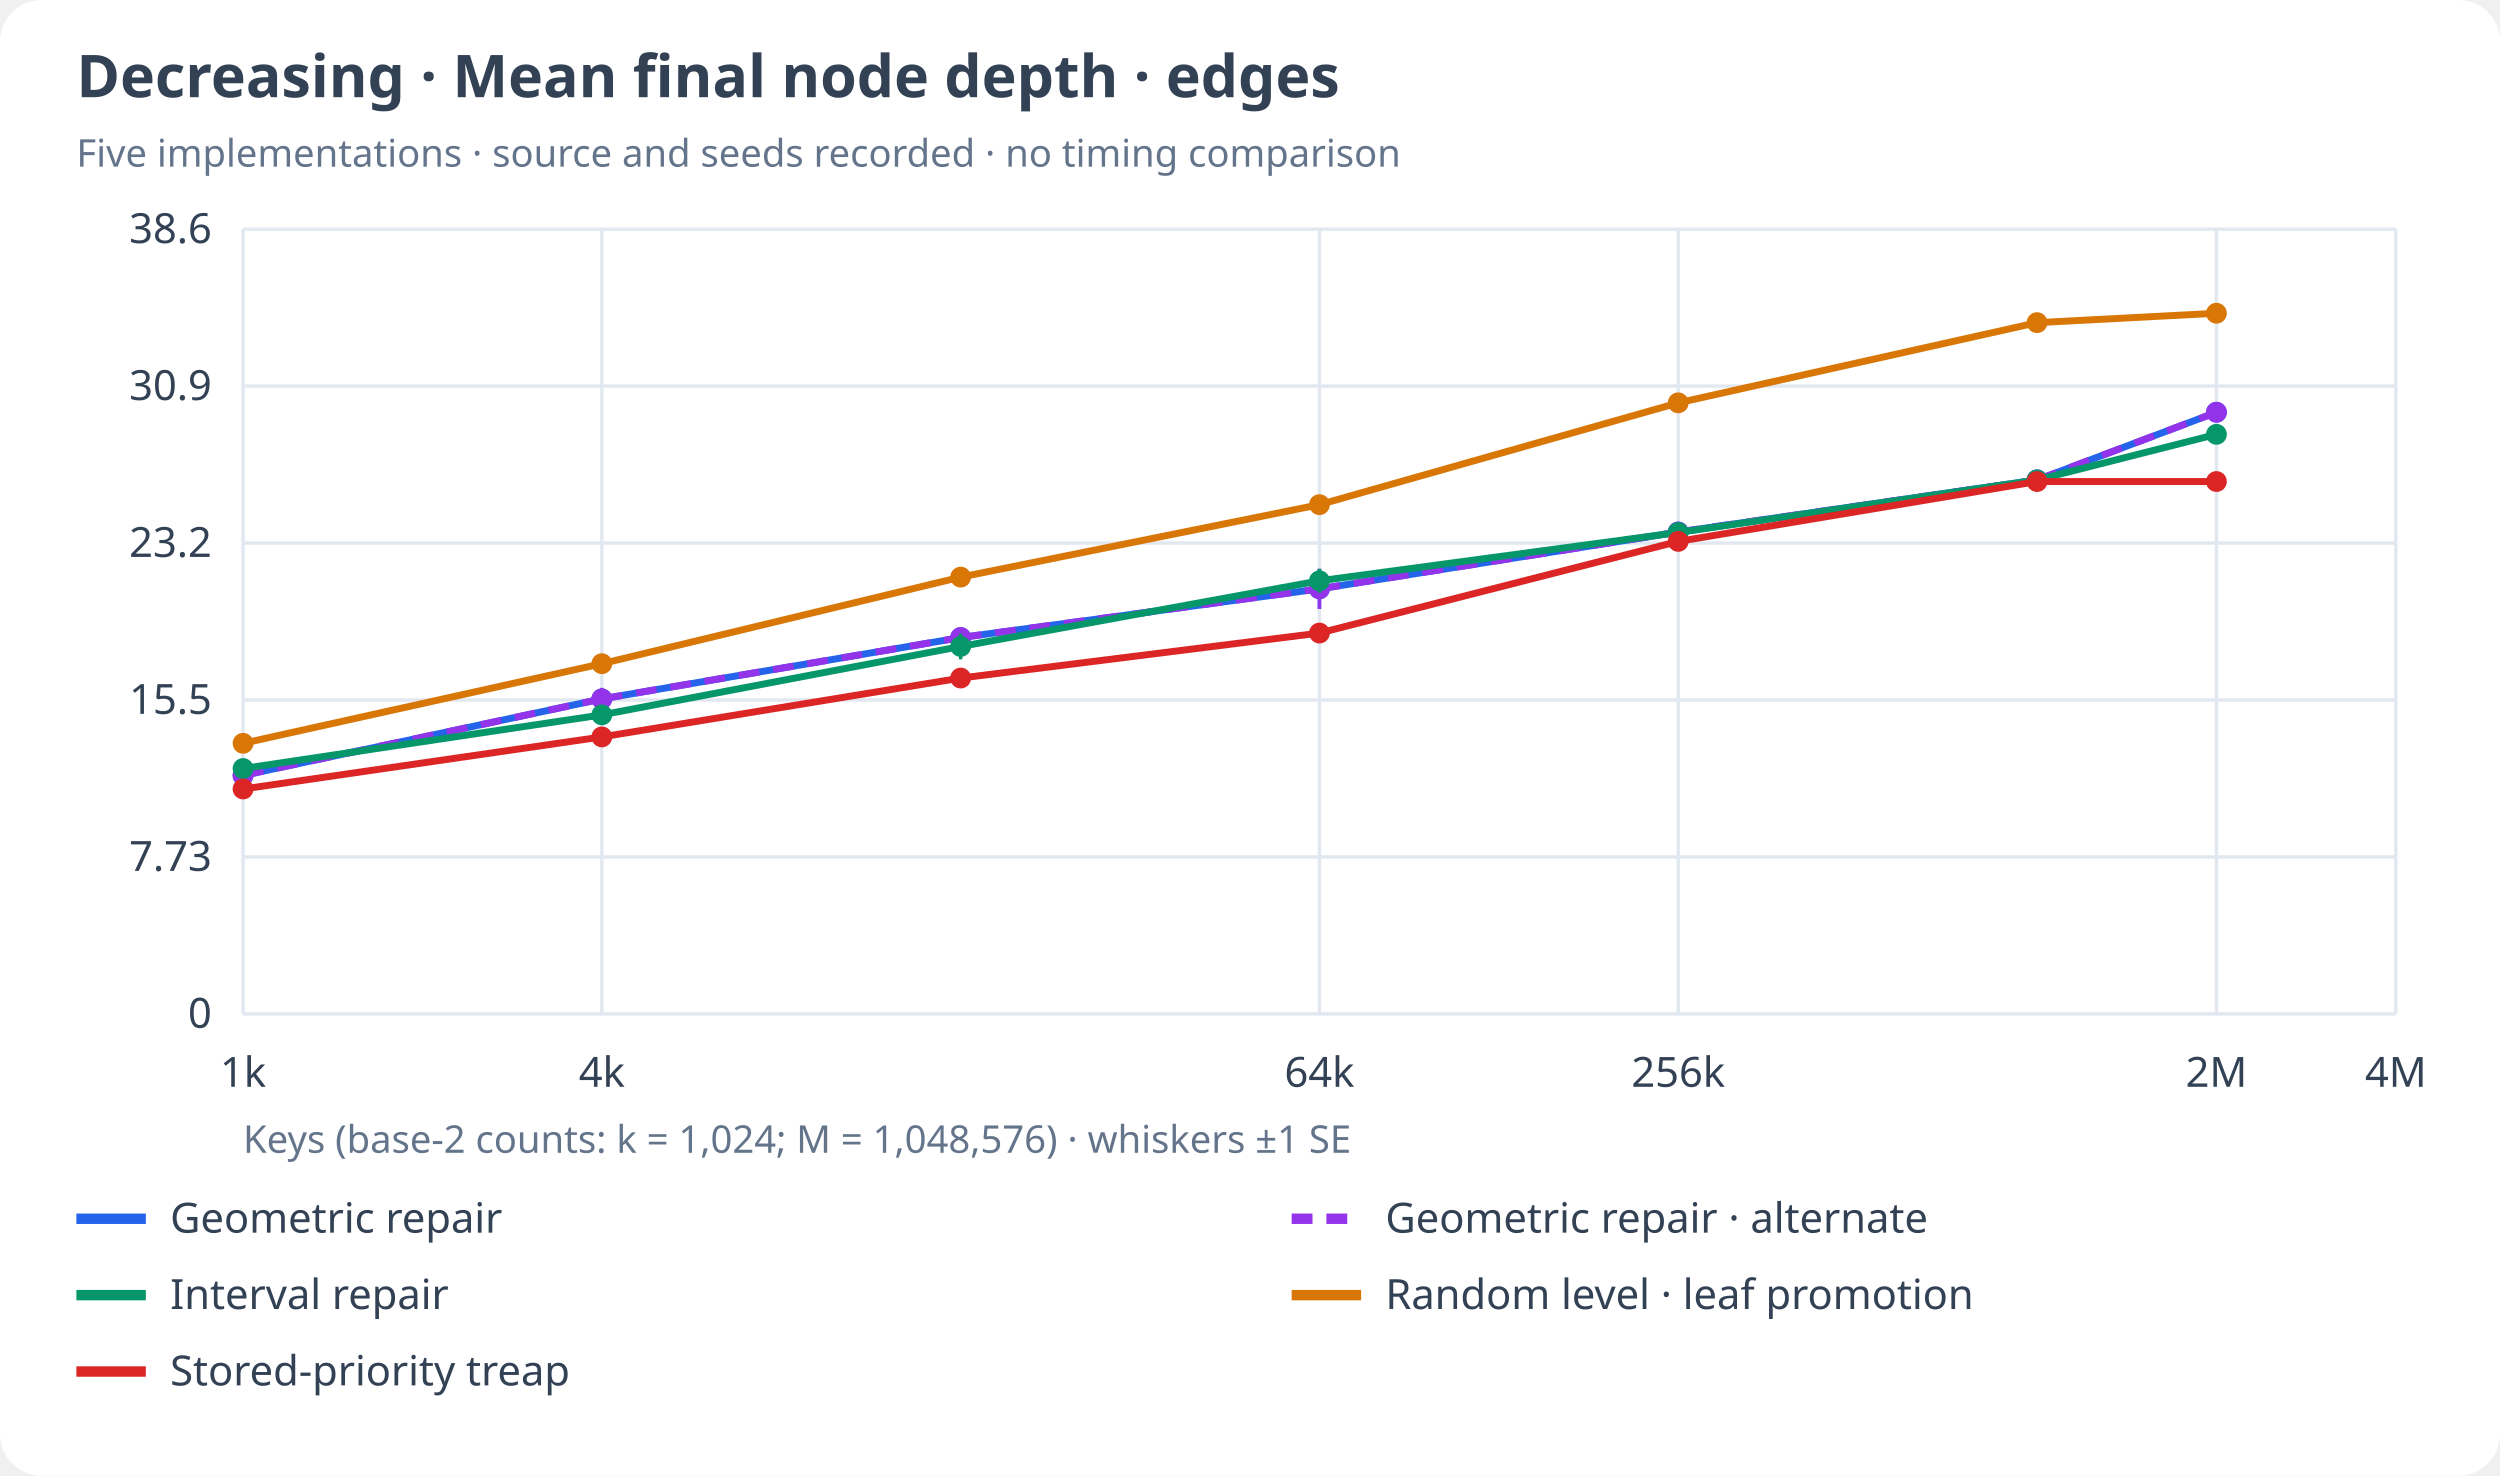
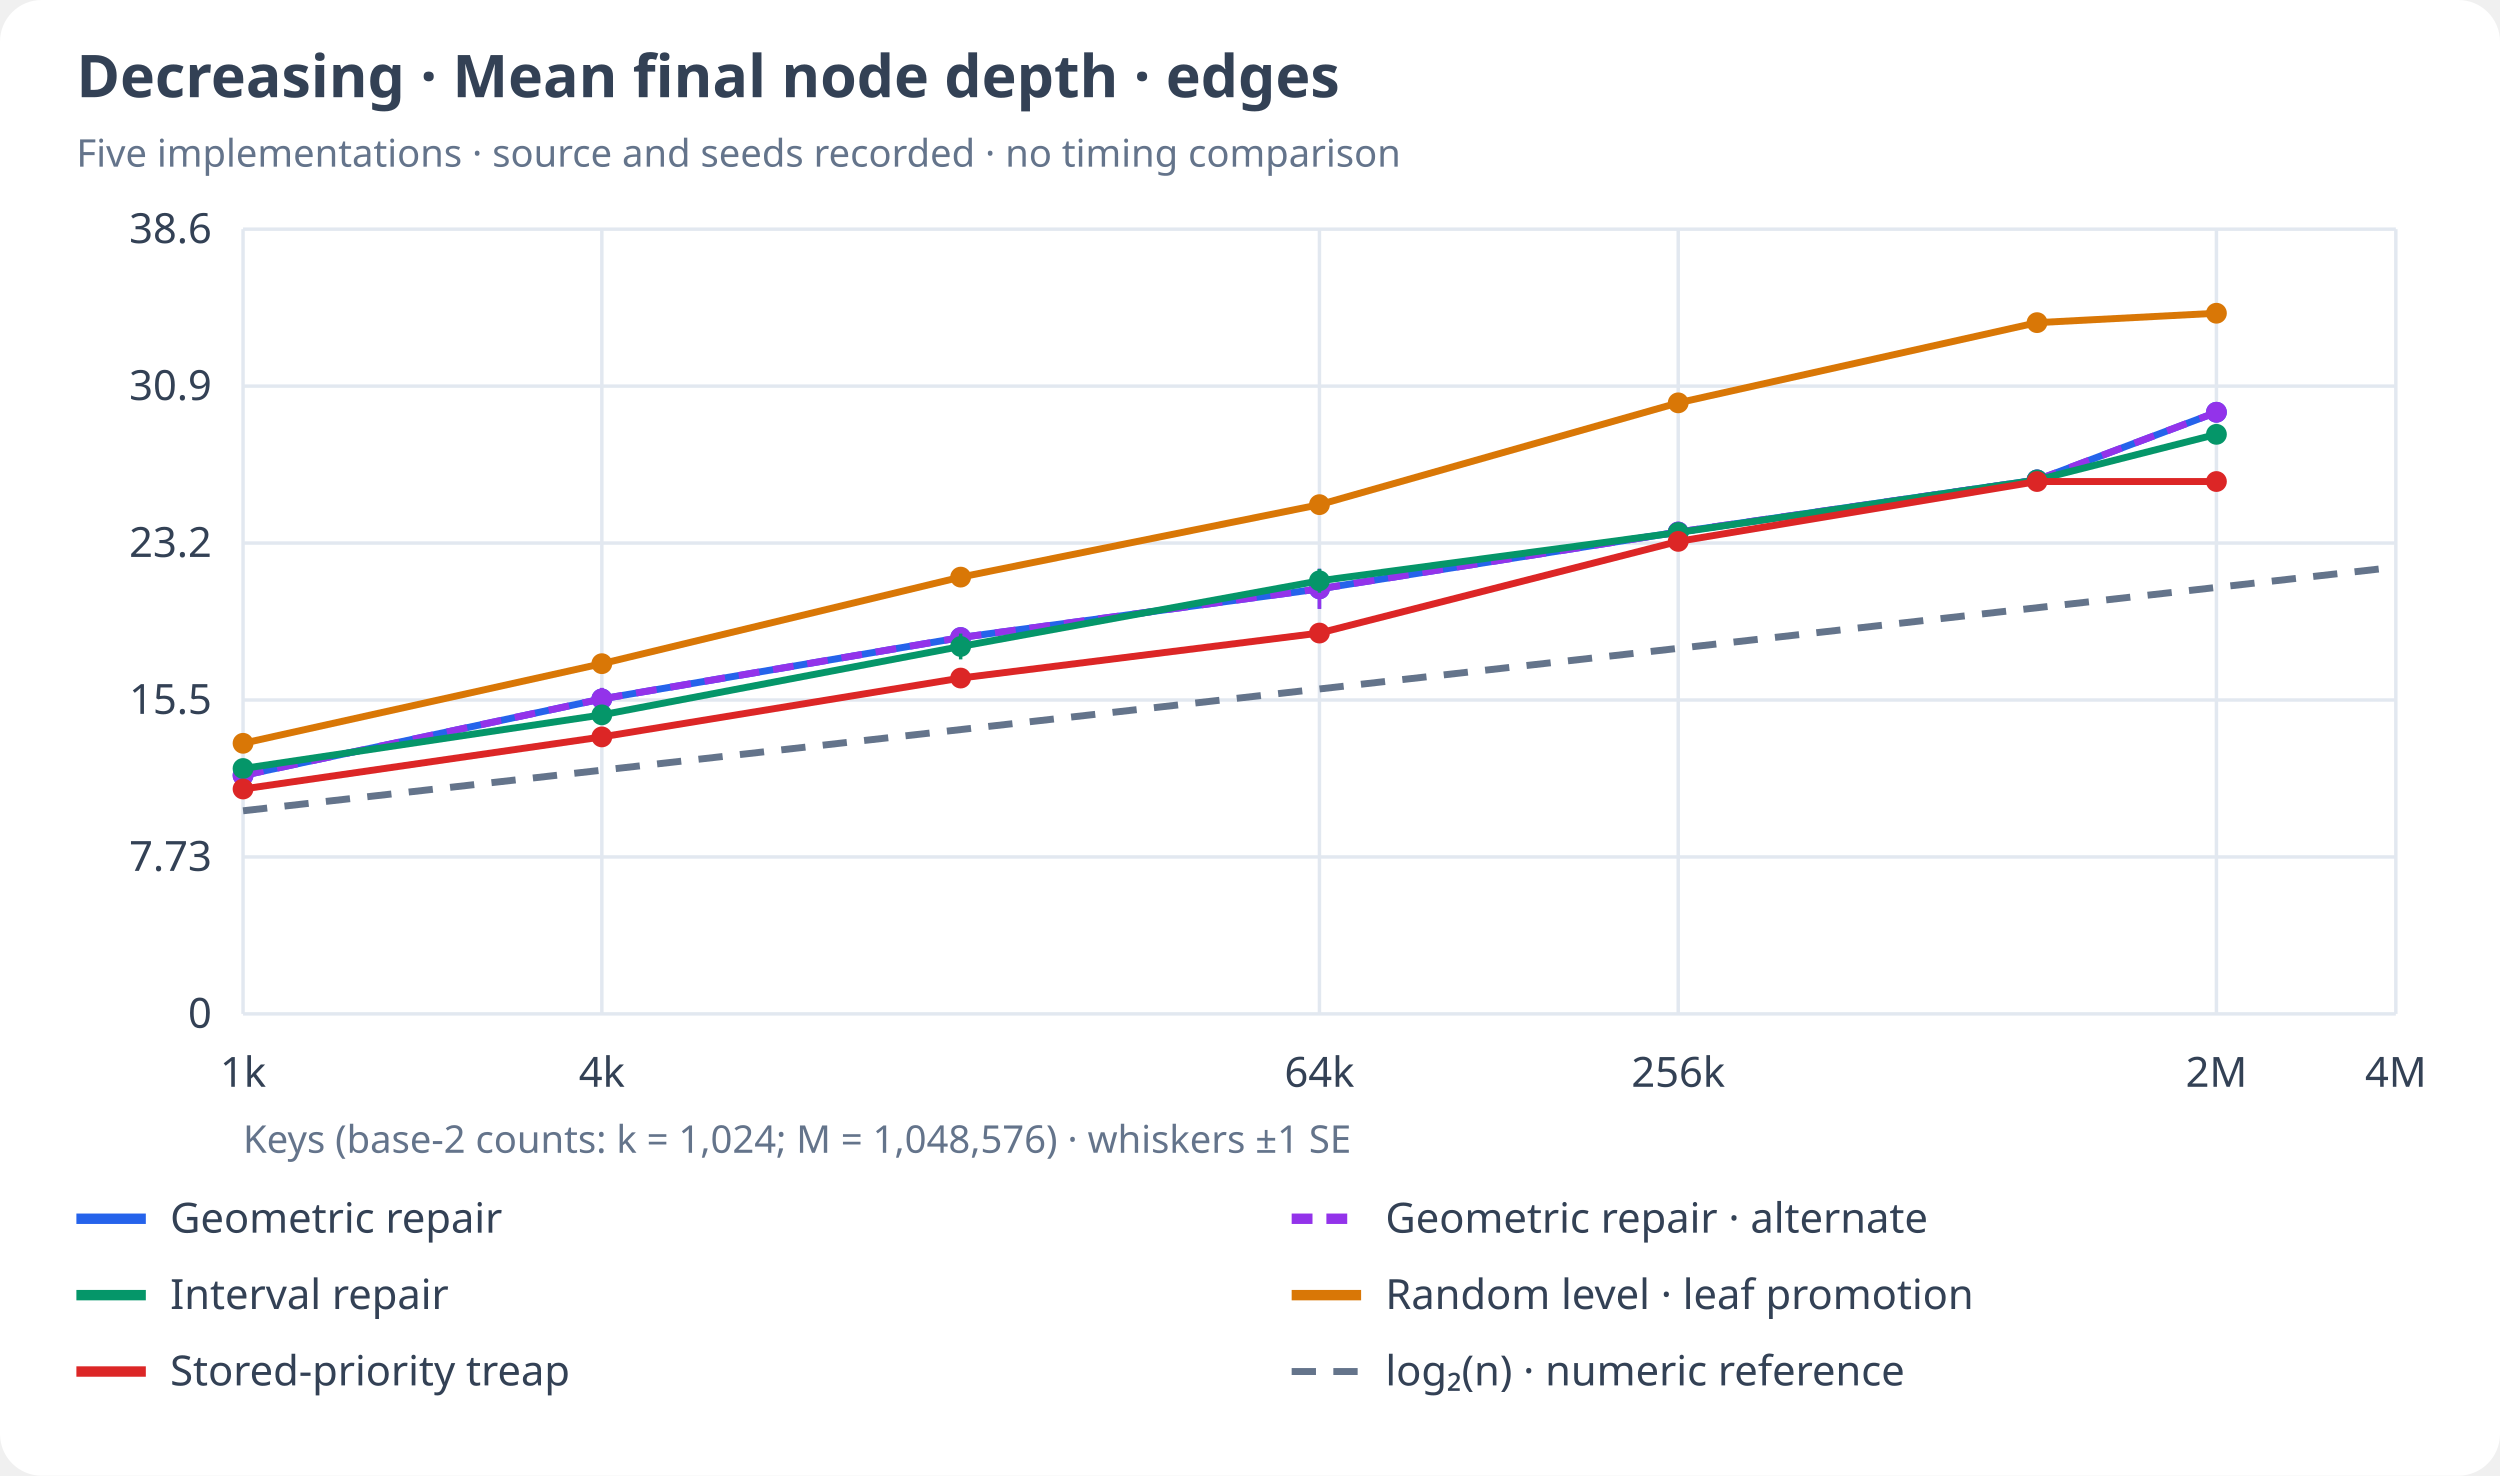
<svg xmlns="http://www.w3.org/2000/svg" viewBox="0 0 720 425" role="img" aria-labelledby="decreasing-mean_depth-title decreasing-mean_depth-desc">
  <style>text{font:12px system-ui,sans-serif;fill:#334155}.grid{stroke:#e2e8f0}</style>
  <rect width="720" height="425" rx="12" fill="white" />
  <text x="22" y="28" style="font-size:17px;font-weight:650">Decreasing · Mean final node depth · edges</text>
  <text x="22" y="48" style="font-size:11px;fill:#64748b">Five implementations · source and seeds recorded · no timing comparison</text>
  <path class="grid" d="M70,292.00h620" />
  <text x="61" y="296.00" text-anchor="end">0</text>
  <path class="grid" d="M70,246.80h620" />
  <text x="61" y="250.80" text-anchor="end">7.73</text>
  <path class="grid" d="M70,201.60h620" />
  <text x="61" y="205.60" text-anchor="end">15.5</text>
  <path class="grid" d="M70,156.40h620" />
  <text x="61" y="160.40" text-anchor="end">23.2</text>
  <path class="grid" d="M70,111.20h620" />
  <text x="61" y="115.20" text-anchor="end">30.9</text>
  <path class="grid" d="M70,66.00h620" />
  <text x="61" y="70.00" text-anchor="end">38.6</text>
  <path class="grid" d="M70.00,66v226" />
  <text x="70.00" y="313" text-anchor="middle">1k</text>
  <path class="grid" d="M173.33,66v226" />
  <text x="173.33" y="313" text-anchor="middle">4k</text>
  <path class="grid" d="M380.00,66v226" />
  <text x="380.00" y="313" text-anchor="middle">64k</text>
  <path class="grid" d="M483.33,66v226" />
  <text x="483.33" y="313" text-anchor="middle">256k</text>
  <path class="grid" d="M638.33,66v226" />
  <text x="638.33" y="313" text-anchor="middle">2M</text>
  <path class="grid" d="M690.00,66v226" />
  <text x="690.00" y="313" text-anchor="middle">4M</text>
+   <path class="log-reference" d="M70.00,233.51L690.00,163.33" stroke="#64748b" stroke-width="2" stroke-dasharray="7 5" fill="none" />
  <path d="M70.00,226.23V220.40" stroke="#2563eb" />
  <circle cx="70.00" cy="223.32" r="3" fill="#2563eb" />
  <path d="M70.00,223.32L173.33,201.28" stroke="#2563eb" stroke-width="2" fill="none" />
  <path d="M173.33,204.44V198.12" stroke="#2563eb" />
  <circle cx="173.33" cy="201.28" r="3" fill="#2563eb" />
  <path d="M173.33,201.28L276.67,183.61" stroke="#2563eb" stroke-width="2" fill="none" />
  <path d="M276.67,184.72V182.49" stroke="#2563eb" />
  <circle cx="276.67" cy="183.61" r="3" fill="#2563eb" />
  <path d="M276.67,183.61L380.00,169.59" stroke="#2563eb" stroke-width="2" fill="none" />
  <path d="M380.00,175.36V163.82" stroke="#2563eb" />
  <circle cx="380.00" cy="169.59" r="3" fill="#2563eb" />
  <path d="M380.00,169.59L483.33,153.22" stroke="#2563eb" stroke-width="2" fill="none" />
  <circle cx="483.33" cy="153.22" r="3" fill="#2563eb" />
  <path d="M483.33,153.22L586.67,138.22" stroke="#2563eb" stroke-width="2" fill="none" />
  <circle cx="586.67" cy="138.22" r="3" fill="#2563eb" />
  <path d="M586.67,138.22L638.33,118.73" stroke="#2563eb" stroke-width="2" fill="none" />
  <circle cx="638.33" cy="118.73" r="3" fill="#2563eb" />
  <path d="M22,351h20" stroke="#2563eb" stroke-width="3" />
  <text x="49" y="355">Geometric repair</text>
  <path d="M70.00,226.23V220.40" stroke="#9333ea" />
  <circle cx="70.00" cy="223.32" r="3" fill="#9333ea" />
  <path d="M70.00,223.32L173.33,201.28" stroke="#9333ea" stroke-width="2" fill="none" stroke-dasharray="6 4" />
  <path d="M173.33,204.44V198.12" stroke="#9333ea" />
  <circle cx="173.33" cy="201.28" r="3" fill="#9333ea" />
  <path d="M173.33,201.28L276.67,183.61" stroke="#9333ea" stroke-width="2" fill="none" stroke-dasharray="6 4" />
  <path d="M276.67,184.72V182.49" stroke="#9333ea" />
  <circle cx="276.67" cy="183.61" r="3" fill="#9333ea" />
  <path d="M276.67,183.61L380.00,169.59" stroke="#9333ea" stroke-width="2" fill="none" stroke-dasharray="6 4" />
  <path d="M380.00,175.36V163.82" stroke="#9333ea" />
  <circle cx="380.00" cy="169.59" r="3" fill="#9333ea" />
  <path d="M380.00,169.59L483.33,153.22" stroke="#9333ea" stroke-width="2" fill="none" stroke-dasharray="6 4" />
  <circle cx="483.33" cy="153.22" r="3" fill="#9333ea" />
  <path d="M483.33,153.22L586.67,138.22" stroke="#9333ea" stroke-width="2" fill="none" stroke-dasharray="6 4" />
  <circle cx="586.67" cy="138.22" r="3" fill="#9333ea" />
  <path d="M586.67,138.22L638.33,118.73" stroke="#9333ea" stroke-width="2" fill="none" stroke-dasharray="6 4" />
  <circle cx="638.33" cy="118.73" r="3" fill="#9333ea" />
  <path d="M372,351h20" stroke="#9333ea" stroke-width="3" stroke-dasharray="6 4" />
  <text x="399" y="355">Geometric repair · alternate</text>
  <path d="M70.00,222.14V220.52" stroke="#059669" />
  <circle cx="70.00" cy="221.33" r="3" fill="#059669" />
  <path d="M70.00,221.33L173.33,205.88" stroke="#059669" stroke-width="2" fill="none" />
  <path d="M173.33,207.63V204.13" stroke="#059669" />
  <circle cx="173.33" cy="205.88" r="3" fill="#059669" />
  <path d="M173.33,205.88L276.67,186.18" stroke="#059669" stroke-width="2" fill="none" />
  <path d="M276.67,189.90V182.47" stroke="#059669" />
  <circle cx="276.67" cy="186.18" r="3" fill="#059669" />
  <path d="M276.67,186.18L380.00,167.27" stroke="#059669" stroke-width="2" fill="none" />
  <path d="M380.00,170.69V163.85" stroke="#059669" />
  <circle cx="380.00" cy="167.27" r="3" fill="#059669" />
  <path d="M380.00,167.27L483.33,153.35" stroke="#059669" stroke-width="2" fill="none" />
  <circle cx="483.33" cy="153.35" r="3" fill="#059669" />
  <path d="M483.33,153.35L586.67,138.22" stroke="#059669" stroke-width="2" fill="none" />
  <circle cx="586.67" cy="138.22" r="3" fill="#059669" />
  <path d="M586.67,138.22L638.33,125.09" stroke="#059669" stroke-width="2" fill="none" />
  <circle cx="638.33" cy="125.09" r="3" fill="#059669" />
  <path d="M22,373h20" stroke="#059669" stroke-width="3" />
  <text x="49" y="377">Interval repair</text>
  <path d="M70.00,214.98V213.17" stroke="#d97706" />
  <circle cx="70.00" cy="214.07" r="3" fill="#d97706" />
  <path d="M70.00,214.07L173.33,191.14" stroke="#d97706" stroke-width="2" fill="none" />
  <path d="M173.33,192.38V189.91" stroke="#d97706" />
  <circle cx="173.33" cy="191.14" r="3" fill="#d97706" />
  <path d="M173.33,191.14L276.67,166.21" stroke="#d97706" stroke-width="2" fill="none" />
  <path d="M276.67,168.73V163.69" stroke="#d97706" />
  <circle cx="276.67" cy="166.21" r="3" fill="#d97706" />
  <path d="M276.67,166.21L380.00,145.34" stroke="#d97706" stroke-width="2" fill="none" />
  <path d="M380.00,147.71V142.97" stroke="#d97706" />
  <circle cx="380.00" cy="145.34" r="3" fill="#d97706" />
  <path d="M380.00,145.34L483.33,116.02" stroke="#d97706" stroke-width="2" fill="none" />
  <circle cx="483.33" cy="116.02" r="3" fill="#d97706" />
  <path d="M483.33,116.02L586.67,92.92" stroke="#d97706" stroke-width="2" fill="none" />
  <circle cx="586.67" cy="92.92" r="3" fill="#d97706" />
  <path d="M586.67,92.92L638.33,90.21" stroke="#d97706" stroke-width="2" fill="none" />
  <circle cx="638.33" cy="90.21" r="3" fill="#d97706" />
  <path d="M372,373h20" stroke="#d97706" stroke-width="3" />
  <text x="399" y="377">Random level · leaf promotion</text>
  <path d="M70.00,229.80V224.67" stroke="#dc2626" />
  <circle cx="70.00" cy="227.23" r="3" fill="#dc2626" />
  <path d="M70.00,227.23L173.33,212.23" stroke="#dc2626" stroke-width="2" fill="none" />
  <path d="M173.33,214.76V209.69" stroke="#dc2626" />
  <circle cx="173.33" cy="212.23" r="3" fill="#dc2626" />
  <path d="M173.33,212.23L276.67,195.28" stroke="#dc2626" stroke-width="2" fill="none" />
  <path d="M276.67,196.29V194.27" stroke="#dc2626" />
  <circle cx="276.67" cy="195.28" r="3" fill="#dc2626" />
  <path d="M276.67,195.28L380.00,182.32" stroke="#dc2626" stroke-width="2" fill="none" />
  <path d="M380.00,183.91V180.74" stroke="#dc2626" />
  <circle cx="380.00" cy="182.32" r="3" fill="#dc2626" />
  <path d="M380.00,182.32L483.33,155.92" stroke="#dc2626" stroke-width="2" fill="none" />
  <circle cx="483.33" cy="155.92" r="3" fill="#dc2626" />
  <path d="M483.33,155.92L586.67,138.68" stroke="#dc2626" stroke-width="2" fill="none" />
  <circle cx="586.67" cy="138.68" r="3" fill="#dc2626" />
  <path d="M586.67,138.68L638.33,138.68" stroke="#dc2626" stroke-width="2" fill="none" />
  <circle cx="638.33" cy="138.68" r="3" fill="#dc2626" />
  <path d="M22,395h20" stroke="#dc2626" stroke-width="3" />
  <text x="49" y="399">Stored-priority treap</text>
+   <path d="M372,395h20" stroke="#64748b" stroke-width="2" stroke-dasharray="7 5" />
+   <text x="399" y="399">log₂(n) · numeric reference</text>
  <text x="70" y="332" style="font-size:11px;fill:#64748b">Keys (base-2 counts: k = 1,024; M = 1,048,576) · whiskers ±1 SE</text>
</svg>
